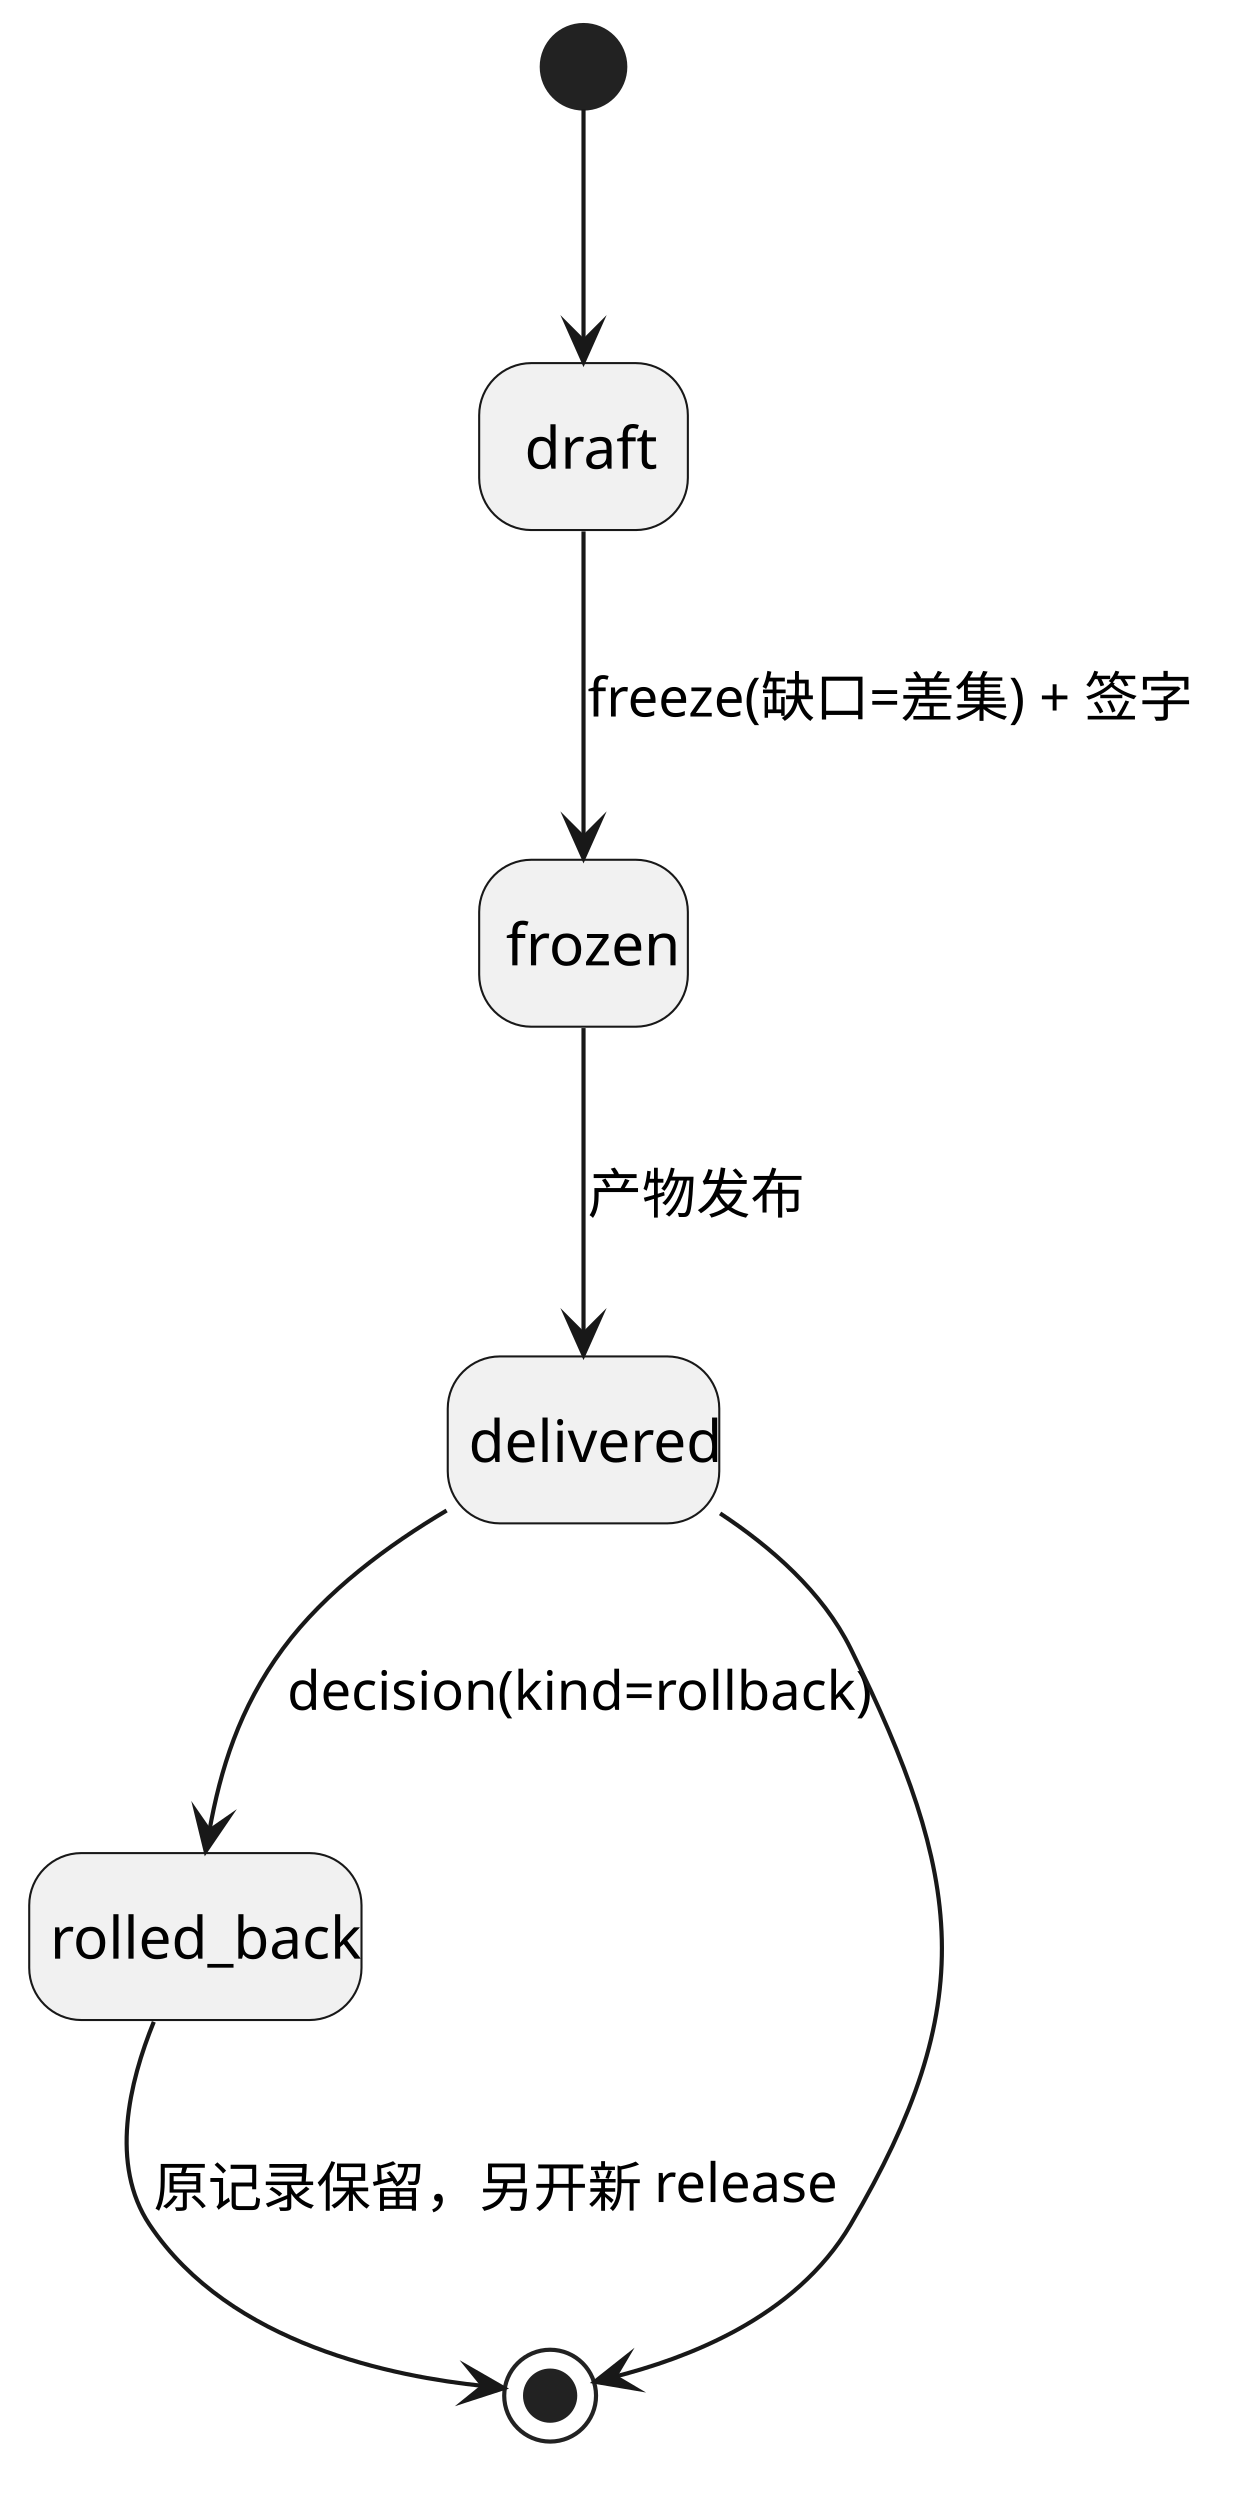
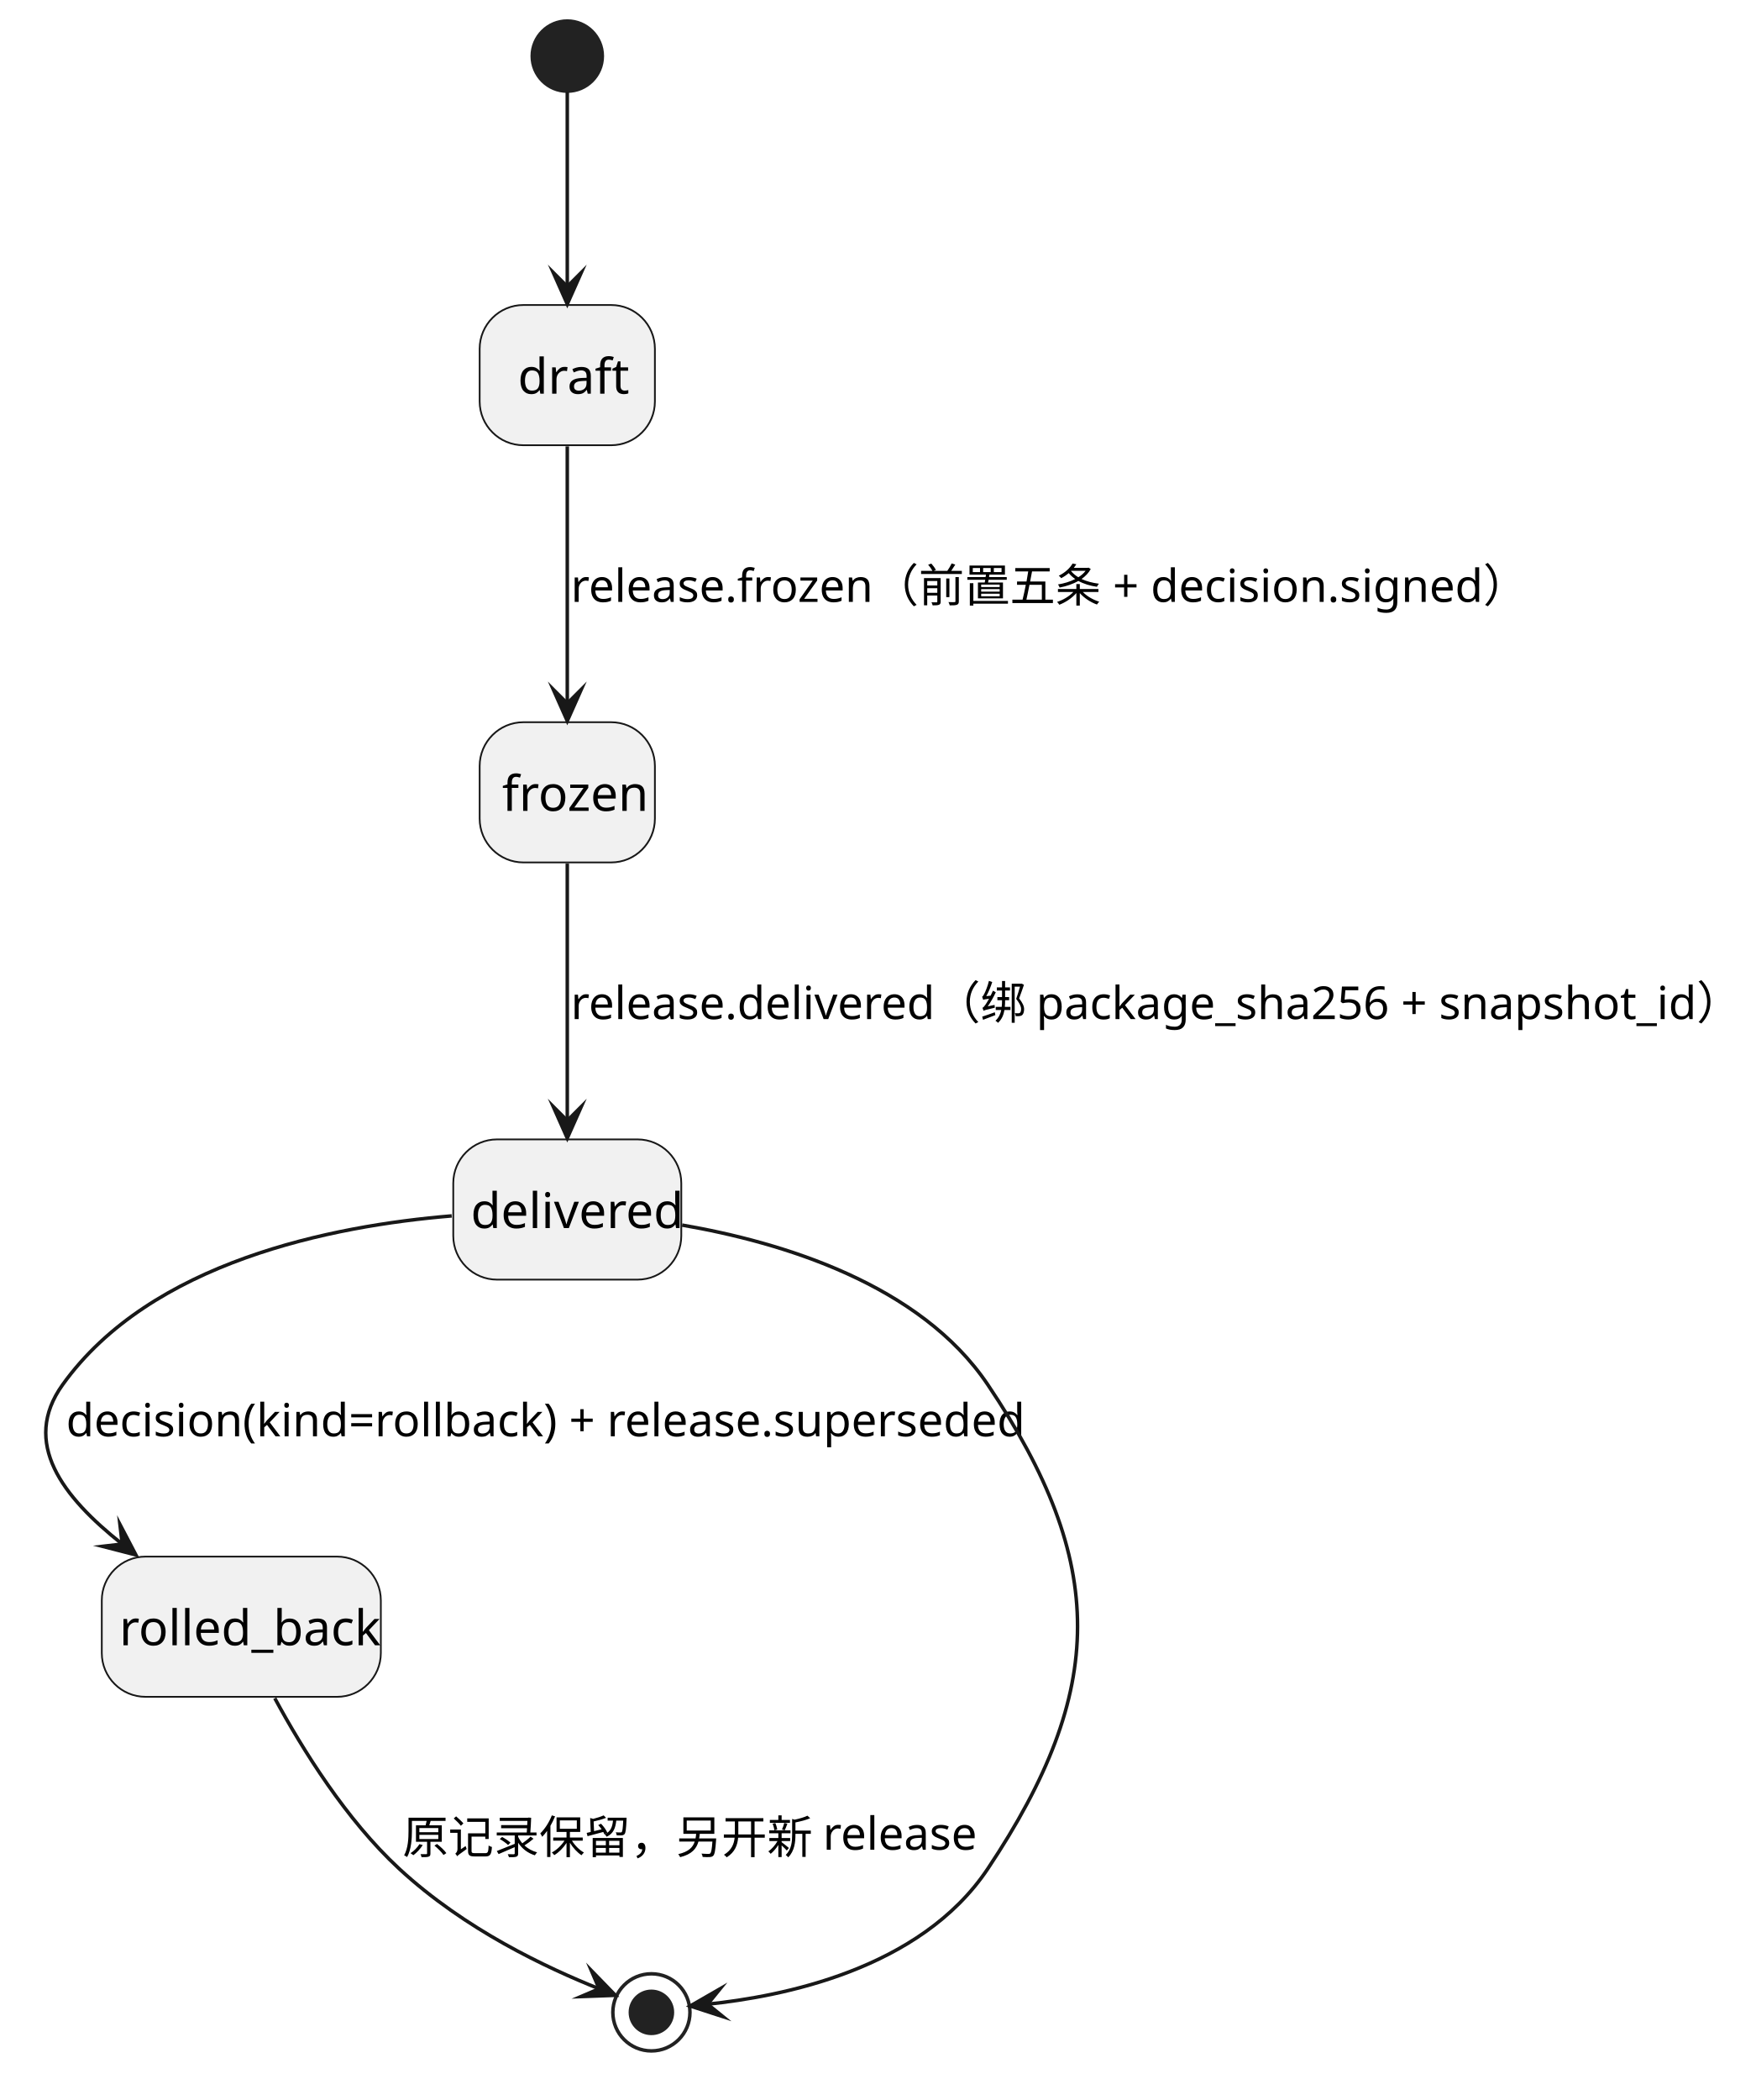
- <svg xmlns="http://www.w3.org/2000/svg" version="1.1" data-diagram-type="STATE" style="width:300px;height:599px;background:#FFFFFF;" width="300px" height="599px" viewBox="0 0 300 599" zoomAndPan="magnify" preserveAspectRatio="none" contentStyleType="text/css">
+ <svg xmlns="http://www.w3.org/2000/svg" version="1.1" data-diagram-type="STATE" style="width:501px;height:599px;background:#FFFFFF;" width="501px" height="599px" viewBox="0 0 501 599" zoomAndPan="magnify" preserveAspectRatio="none" contentStyleType="text/css">
  <defs />
  <g font-family="sans-serif" lengthAdjust="spacing">
    <g class="start_entity" data-qualified-name=".start." id="ent0001" data-source-line="2">
-       <ellipse cx="139.81" cy="16" rx="10" ry="10" fill="#222" style="stroke:#222;stroke-width:1;" />
+       <ellipse cx="161.85" cy="16" rx="10" ry="10" fill="#222" style="stroke:#222;stroke-width:1;" />
    </g>
-     <rect x="114.81" y="87" width="50" height="40" fill="#F1F1F1" style="stroke:#181818;stroke-width:0.5;" rx="12.5" ry="12.5" />
-     <text x="125.694" y="112.291" fill="#000" font-size="14" textLength="28.232">draft</text>
-     <rect x="114.81" y="206" width="50" height="40" fill="#F1F1F1" style="stroke:#181818;stroke-width:0.5;" rx="12.5" ry="12.5" />
-     <text x="121.216" y="231.291" fill="#000" font-size="14" textLength="37.188">frozen</text>
-     <rect x="107.28" y="325" width="65.057" height="40" fill="#F1F1F1" style="stroke:#181818;stroke-width:0.5;" rx="12.5" ry="12.5" />
-     <text x="112.28" y="350.291" fill="#000" font-size="14" textLength="55.057">delivered</text>
-     <rect x="7" y="444" width="79.617" height="40" fill="#F1F1F1" style="stroke:#181818;stroke-width:0.5;" rx="12.5" ry="12.5" />
-     <text x="12" y="469.291" fill="#000" font-size="14" textLength="69.617">rolled_back</text>
+     <rect x="136.85" y="87" width="50" height="40" fill="#F1F1F1" style="stroke:#181818;stroke-width:0.5;" rx="12.5" ry="12.5" />
+     <text x="147.734" y="112.291" fill="#000" font-size="14" textLength="28.232">draft</text>
+     <rect x="136.85" y="206" width="50" height="40" fill="#F1F1F1" style="stroke:#181818;stroke-width:0.5;" rx="12.5" ry="12.5" />
+     <text x="143.256" y="231.291" fill="#000" font-size="14" textLength="37.188">frozen</text>
+     <rect x="129.32" y="325" width="65.057" height="40" fill="#F1F1F1" style="stroke:#181818;stroke-width:0.5;" rx="12.5" ry="12.5" />
+     <text x="134.32" y="350.291" fill="#000" font-size="14" textLength="55.057">delivered</text>
+     <rect x="29.04" y="444" width="79.617" height="40" fill="#F1F1F1" style="stroke:#181818;stroke-width:0.5;" rx="12.5" ry="12.5" />
+     <text x="34.04" y="469.291" fill="#000" font-size="14" textLength="69.617">rolled_back</text>
    <g class="end_entity" data-qualified-name=".end." id="ent0010" data-source-line="6">
-       <ellipse cx="131.81" cy="574" rx="11" ry="11" fill="none" style="stroke:#222;stroke-width:1;" />
-       <ellipse cx="131.81" cy="574" rx="6" ry="6" fill="#222" style="stroke:#222;stroke-width:1;" />
+       <ellipse cx="185.85" cy="574" rx="11" ry="11" fill="none" style="stroke:#222;stroke-width:1;" />
+       <ellipse cx="185.85" cy="574" rx="6" ry="6" fill="#222" style="stroke:#222;stroke-width:1;" />
    </g>
    <g class="link" data-entity-1="ent0001" data-entity-2="ent0002" id="lnk3" data-source-line="2" data-link-type="dependency">
-       <path d="M139.81,26.19 C139.81,40.4 139.81,63.02 139.81,81.74" style="stroke:#181818;stroke-width:1;" fill="none" id="*start*-to-draft" />
-       <polygon points="139.81,86.74,143.81,77.74,139.81,81.74,135.81,77.74,139.81,86.74" fill="#181818" style="stroke:#181818;stroke-width:1;stroke-linejoin:miter;stroke-miterlimit:10;" />
+       <path d="M161.85,26.19 C161.85,40.4 161.85,63.02 161.85,81.74" style="stroke:#181818;stroke-width:1;" fill="none" id="*start*-to-draft" />
+       <polygon points="161.85,86.74,165.85,77.74,161.85,81.74,157.85,77.74,161.85,86.74" fill="#181818" style="stroke:#181818;stroke-width:1;stroke-linejoin:miter;stroke-miterlimit:10;" />
    </g>
    <g class="link" data-entity-1="ent0002" data-entity-2="ent0004" id="lnk5" data-source-line="3" data-link-type="dependency">
-       <path d="M139.81,127.32 C139.81,149 139.81,178.96 139.81,200.65" style="stroke:#181818;stroke-width:1;" fill="none" id="draft-to-frozen" />
-       <polygon points="139.81,205.65,143.81,196.65,139.81,200.65,135.81,196.65,139.81,205.65" fill="#181818" style="stroke:#181818;stroke-width:1;stroke-linejoin:miter;stroke-miterlimit:10;" />
-       <text x="140.81" y="171.686" fill="#000" font-size="13" textLength="143.711">freeze(缺口=差集) + 签字</text>
+       <path d="M161.85,127.32 C161.85,149 161.85,178.96 161.85,200.65" style="stroke:#181818;stroke-width:1;" fill="none" id="draft-to-frozen" />
+       <polygon points="161.85,205.65,165.85,196.65,161.85,200.65,157.85,196.65,161.85,205.65" fill="#181818" style="stroke:#181818;stroke-width:1;stroke-linejoin:miter;stroke-miterlimit:10;" />
+       <text x="162.85" y="171.686" fill="#000" font-size="13" textLength="262.59">release.frozen（前置五条 + decision.signed）</text>
    </g>
    <g class="link" data-entity-1="ent0004" data-entity-2="ent0006" id="lnk7" data-source-line="4" data-link-type="dependency">
-       <path d="M139.81,246.32 C139.81,268 139.81,297.96 139.81,319.65" style="stroke:#181818;stroke-width:1;" fill="none" id="frozen-to-delivered" />
-       <polygon points="139.81,324.65,143.81,315.65,139.81,319.65,135.81,315.65,139.81,324.65" fill="#181818" style="stroke:#181818;stroke-width:1;stroke-linejoin:miter;stroke-miterlimit:10;" />
-       <text x="140.81" y="290.686" fill="#000" font-size="13" textLength="52">产物发布</text>
+       <path d="M161.85,246.32 C161.85,268 161.85,297.96 161.85,319.65" style="stroke:#181818;stroke-width:1;" fill="none" id="frozen-to-delivered" />
+       <polygon points="161.85,324.65,165.85,315.65,161.85,319.65,157.85,315.65,161.85,324.65" fill="#181818" style="stroke:#181818;stroke-width:1;stroke-linejoin:miter;stroke-miterlimit:10;" />
+       <text x="162.85" y="290.686" fill="#000" font-size="13" textLength="322.791">release.delivered（绑 package_sha256 + snapshot_id）</text>
    </g>
    <g class="link" data-entity-1="ent0006" data-entity-2="ent0008" id="lnk9" data-source-line="5" data-link-type="dependency">
-       <path d="M107.01,361.92 C93.18,370.1 77.96,381.26 67.81,395 C57.23,409.31 52.801,424.12 50.171,438.64" style="stroke:#181818;stroke-width:1;" fill="none" id="delivered-to-rolled_back" />
-       <polygon points="49.28,443.56,54.82,435.417,50.171,438.64,46.948,433.991,49.28,443.56" fill="#181818" style="stroke:#181818;stroke-width:1;stroke-linejoin:miter;stroke-miterlimit:10;" />
-       <text x="68.81" y="409.686" fill="#000" font-size="13" textLength="130.584">decision(kind=rollback)</text>
+       <path d="M128.88,346.82 C94.76,349.64 42.99,359.89 17.85,395 C6,411.56 17.822,426.914 34.862,440.424" style="stroke:#181818;stroke-width:1;" fill="none" id="delivered-to-rolled_back" />
+       <polygon points="38.78,443.53,34.213,434.804,34.862,440.424,29.243,441.073,38.78,443.53" fill="#181818" style="stroke:#181818;stroke-width:1;stroke-linejoin:miter;stroke-miterlimit:10;" />
+       <text x="18.85" y="409.686" fill="#000" font-size="13" textLength="258.832">decision(kind=rollback) + release.superseded</text>
    </g>
    <g class="link" data-entity-1="ent0008" data-entity-2="ent0010" id="lnk11" data-source-line="6" data-link-type="dependency">
-       <path d="M36.85,484.43 C30.93,498.95 26.26,518.67 35.81,533 C55.14,561.99 94.917,569.49 115.767,571.67" style="stroke:#181818;stroke-width:1;" fill="none" id="rolled_back-to-*end*" />
-       <polygon points="120.74,572.19,112.205,567.276,115.767,571.67,111.373,575.232,120.74,572.19" fill="#181818" style="stroke:#181818;stroke-width:1;stroke-linejoin:miter;stroke-miterlimit:10;" />
-       <text x="36.81" y="528.686" fill="#000" font-size="13" textLength="162.944">原记录保留，另开新 release</text>
+       <path d="M78.4,484.4 C86.35,499.09 98.79,519.06 113.85,533 C132.74,550.48 156.029,561.299 170.939,567.279" style="stroke:#181818;stroke-width:1;" fill="none" id="rolled_back-to-*end*" />
+       <polygon points="175.58,569.14,168.716,562.077,170.939,567.279,165.738,569.502,175.58,569.14" fill="#181818" style="stroke:#181818;stroke-width:1;stroke-linejoin:miter;stroke-miterlimit:10;" />
+       <text x="114.85" y="528.686" fill="#000" font-size="13" textLength="162.944">原记录保留，另开新 release</text>
    </g>
    <g class="link" data-entity-1="ent0006" data-entity-2="ent0010" id="lnk12" data-source-line="7" data-link-type="dependency">
-       <path d="M172.54,362.61 C184.68,370.61 197.12,381.45 203.81,395 C230.97,449.99 234.91,480.14 203.81,533 C190.47,555.68 163.954,565.179 147.364,569.429" style="stroke:#181818;stroke-width:1;" fill="none" id="delivered-to-*end*" />
-       <polygon points="142.52,570.67,152.231,572.311,147.364,569.429,150.246,564.562,142.52,570.67" fill="#181818" style="stroke:#181818;stroke-width:1;stroke-linejoin:miter;stroke-miterlimit:10;" />
+       <path d="M194.62,349.44 C223.03,354.34 262.53,366.23 281.85,395 C316.06,445.91 315.87,481.97 281.85,533 C262.52,561.99 222.743,569.49 201.893,571.67" style="stroke:#181818;stroke-width:1;" fill="none" id="delivered-to-*end*" />
+       <polygon points="196.92,572.19,206.287,575.232,201.893,571.67,205.455,567.276,196.92,572.19" fill="#181818" style="stroke:#181818;stroke-width:1;stroke-linejoin:miter;stroke-miterlimit:10;" />
    </g>
  </g>
</svg>
